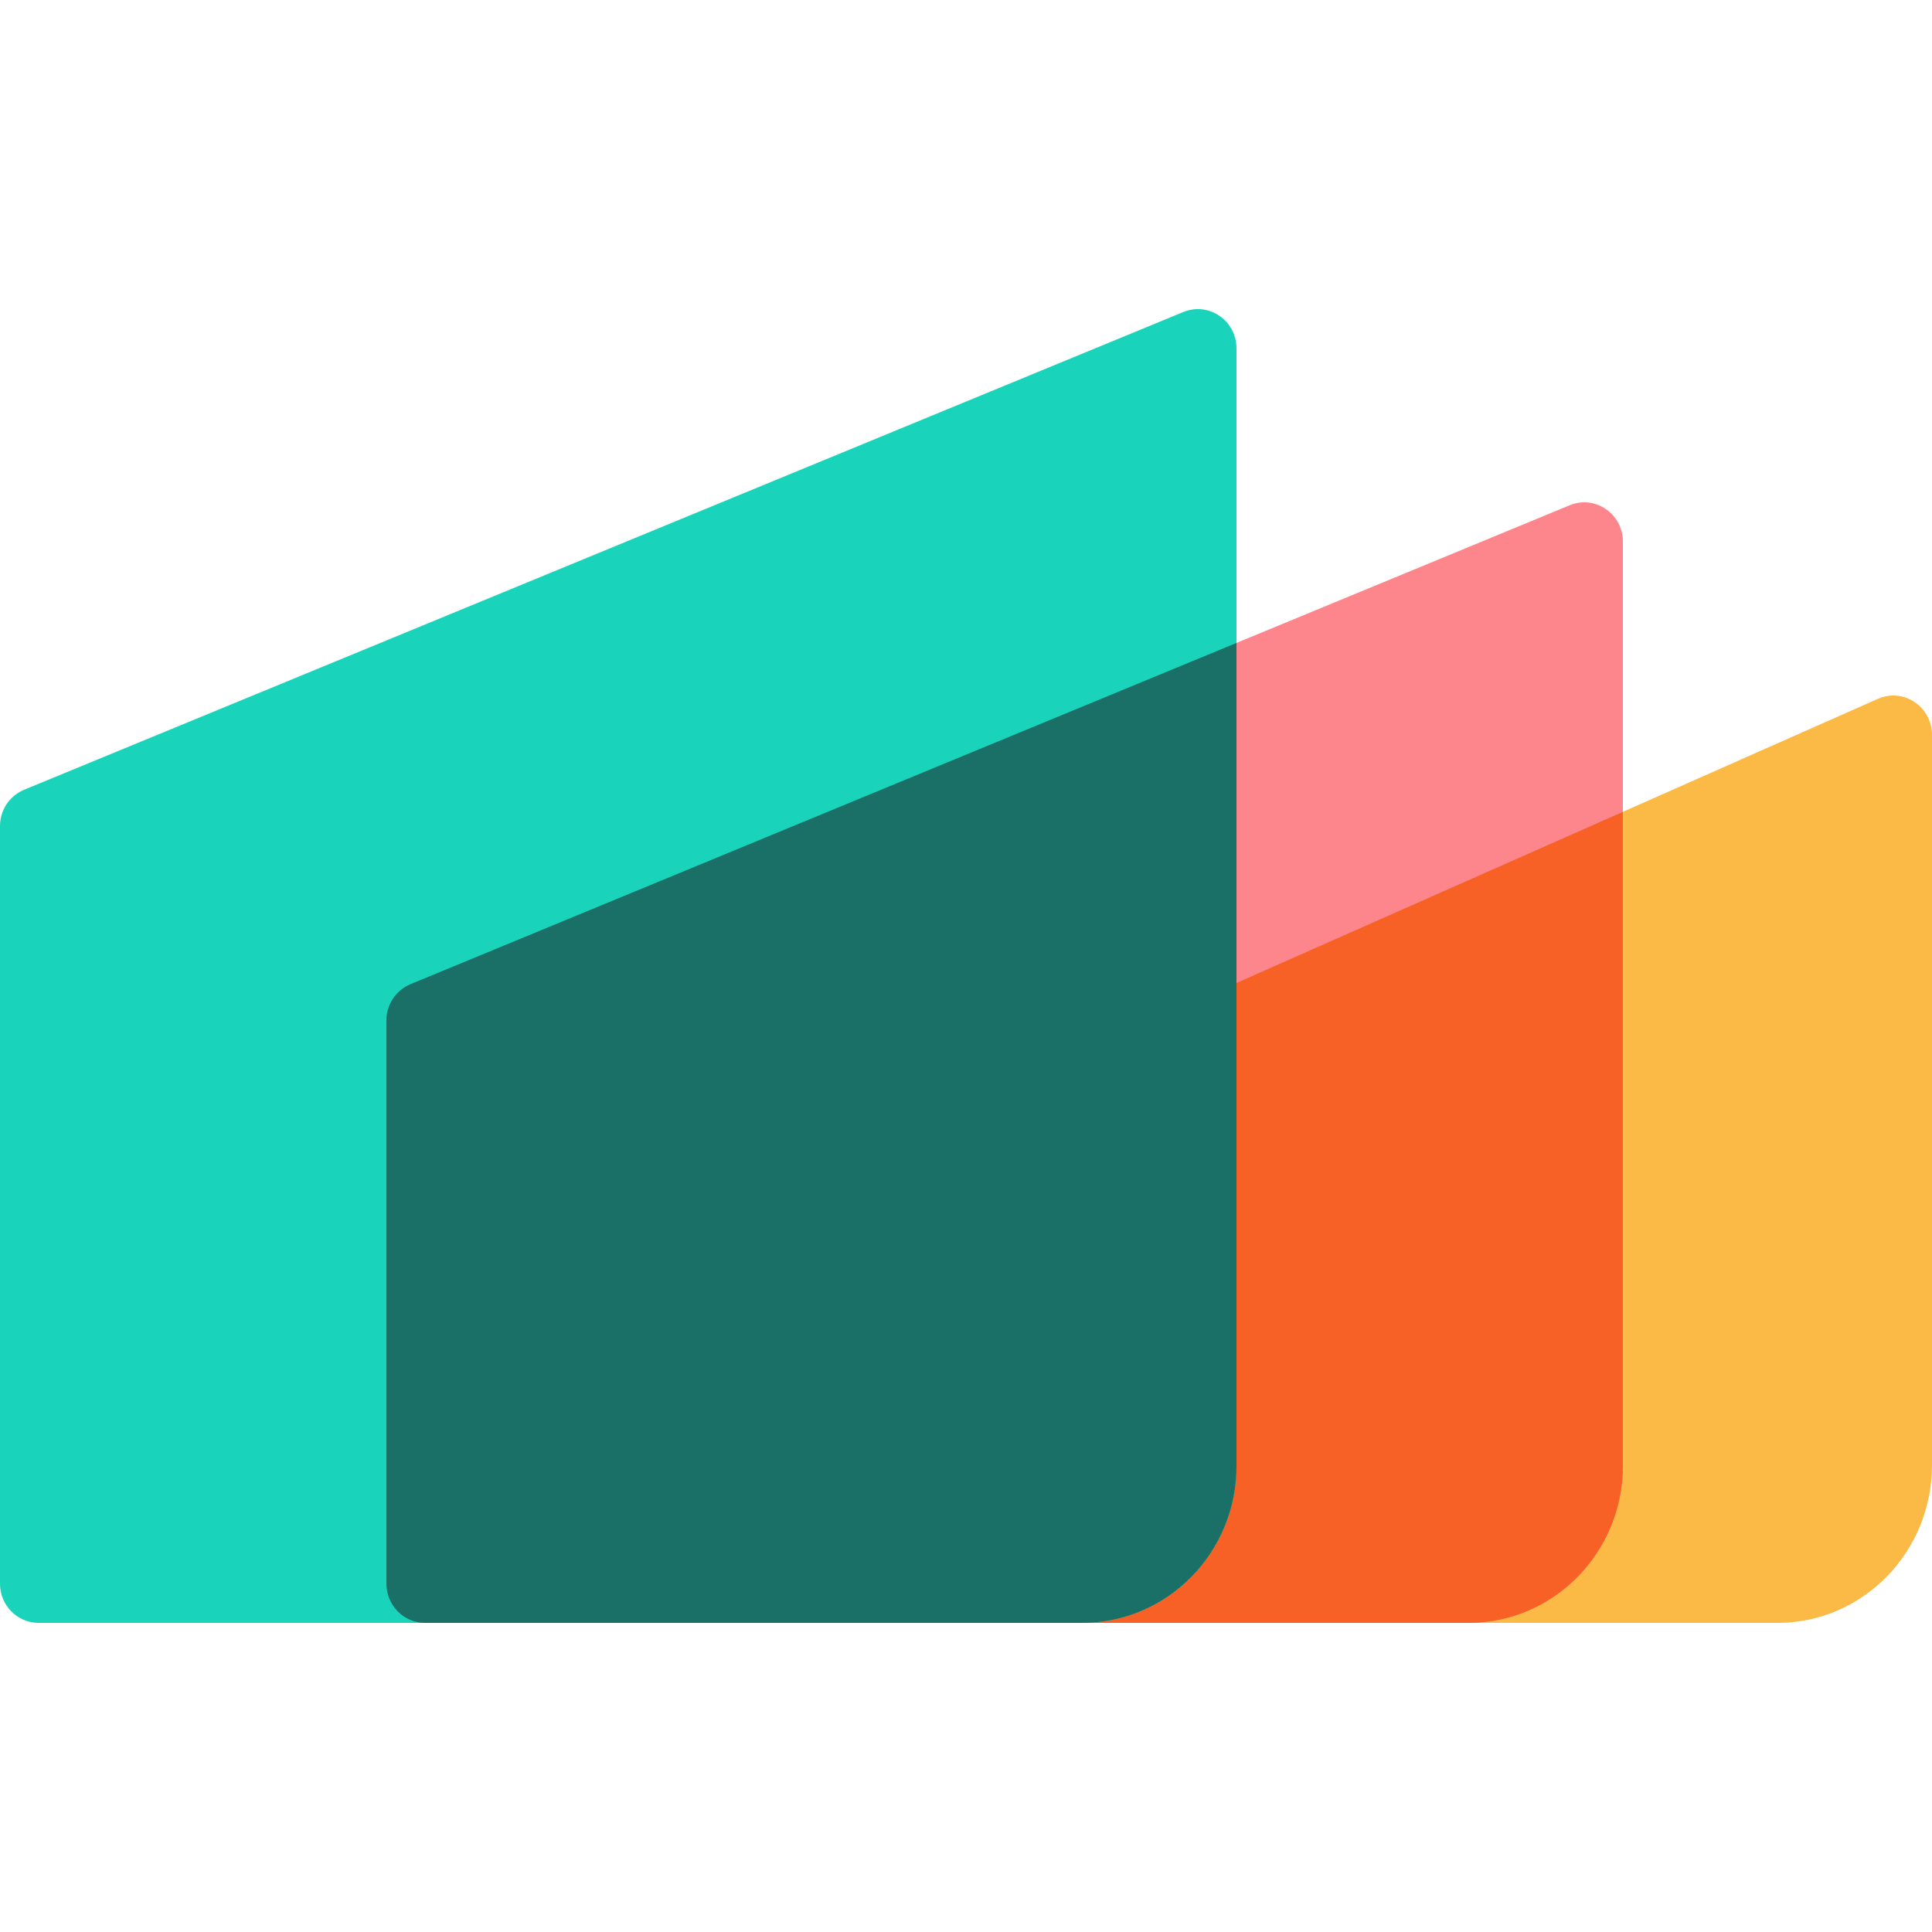
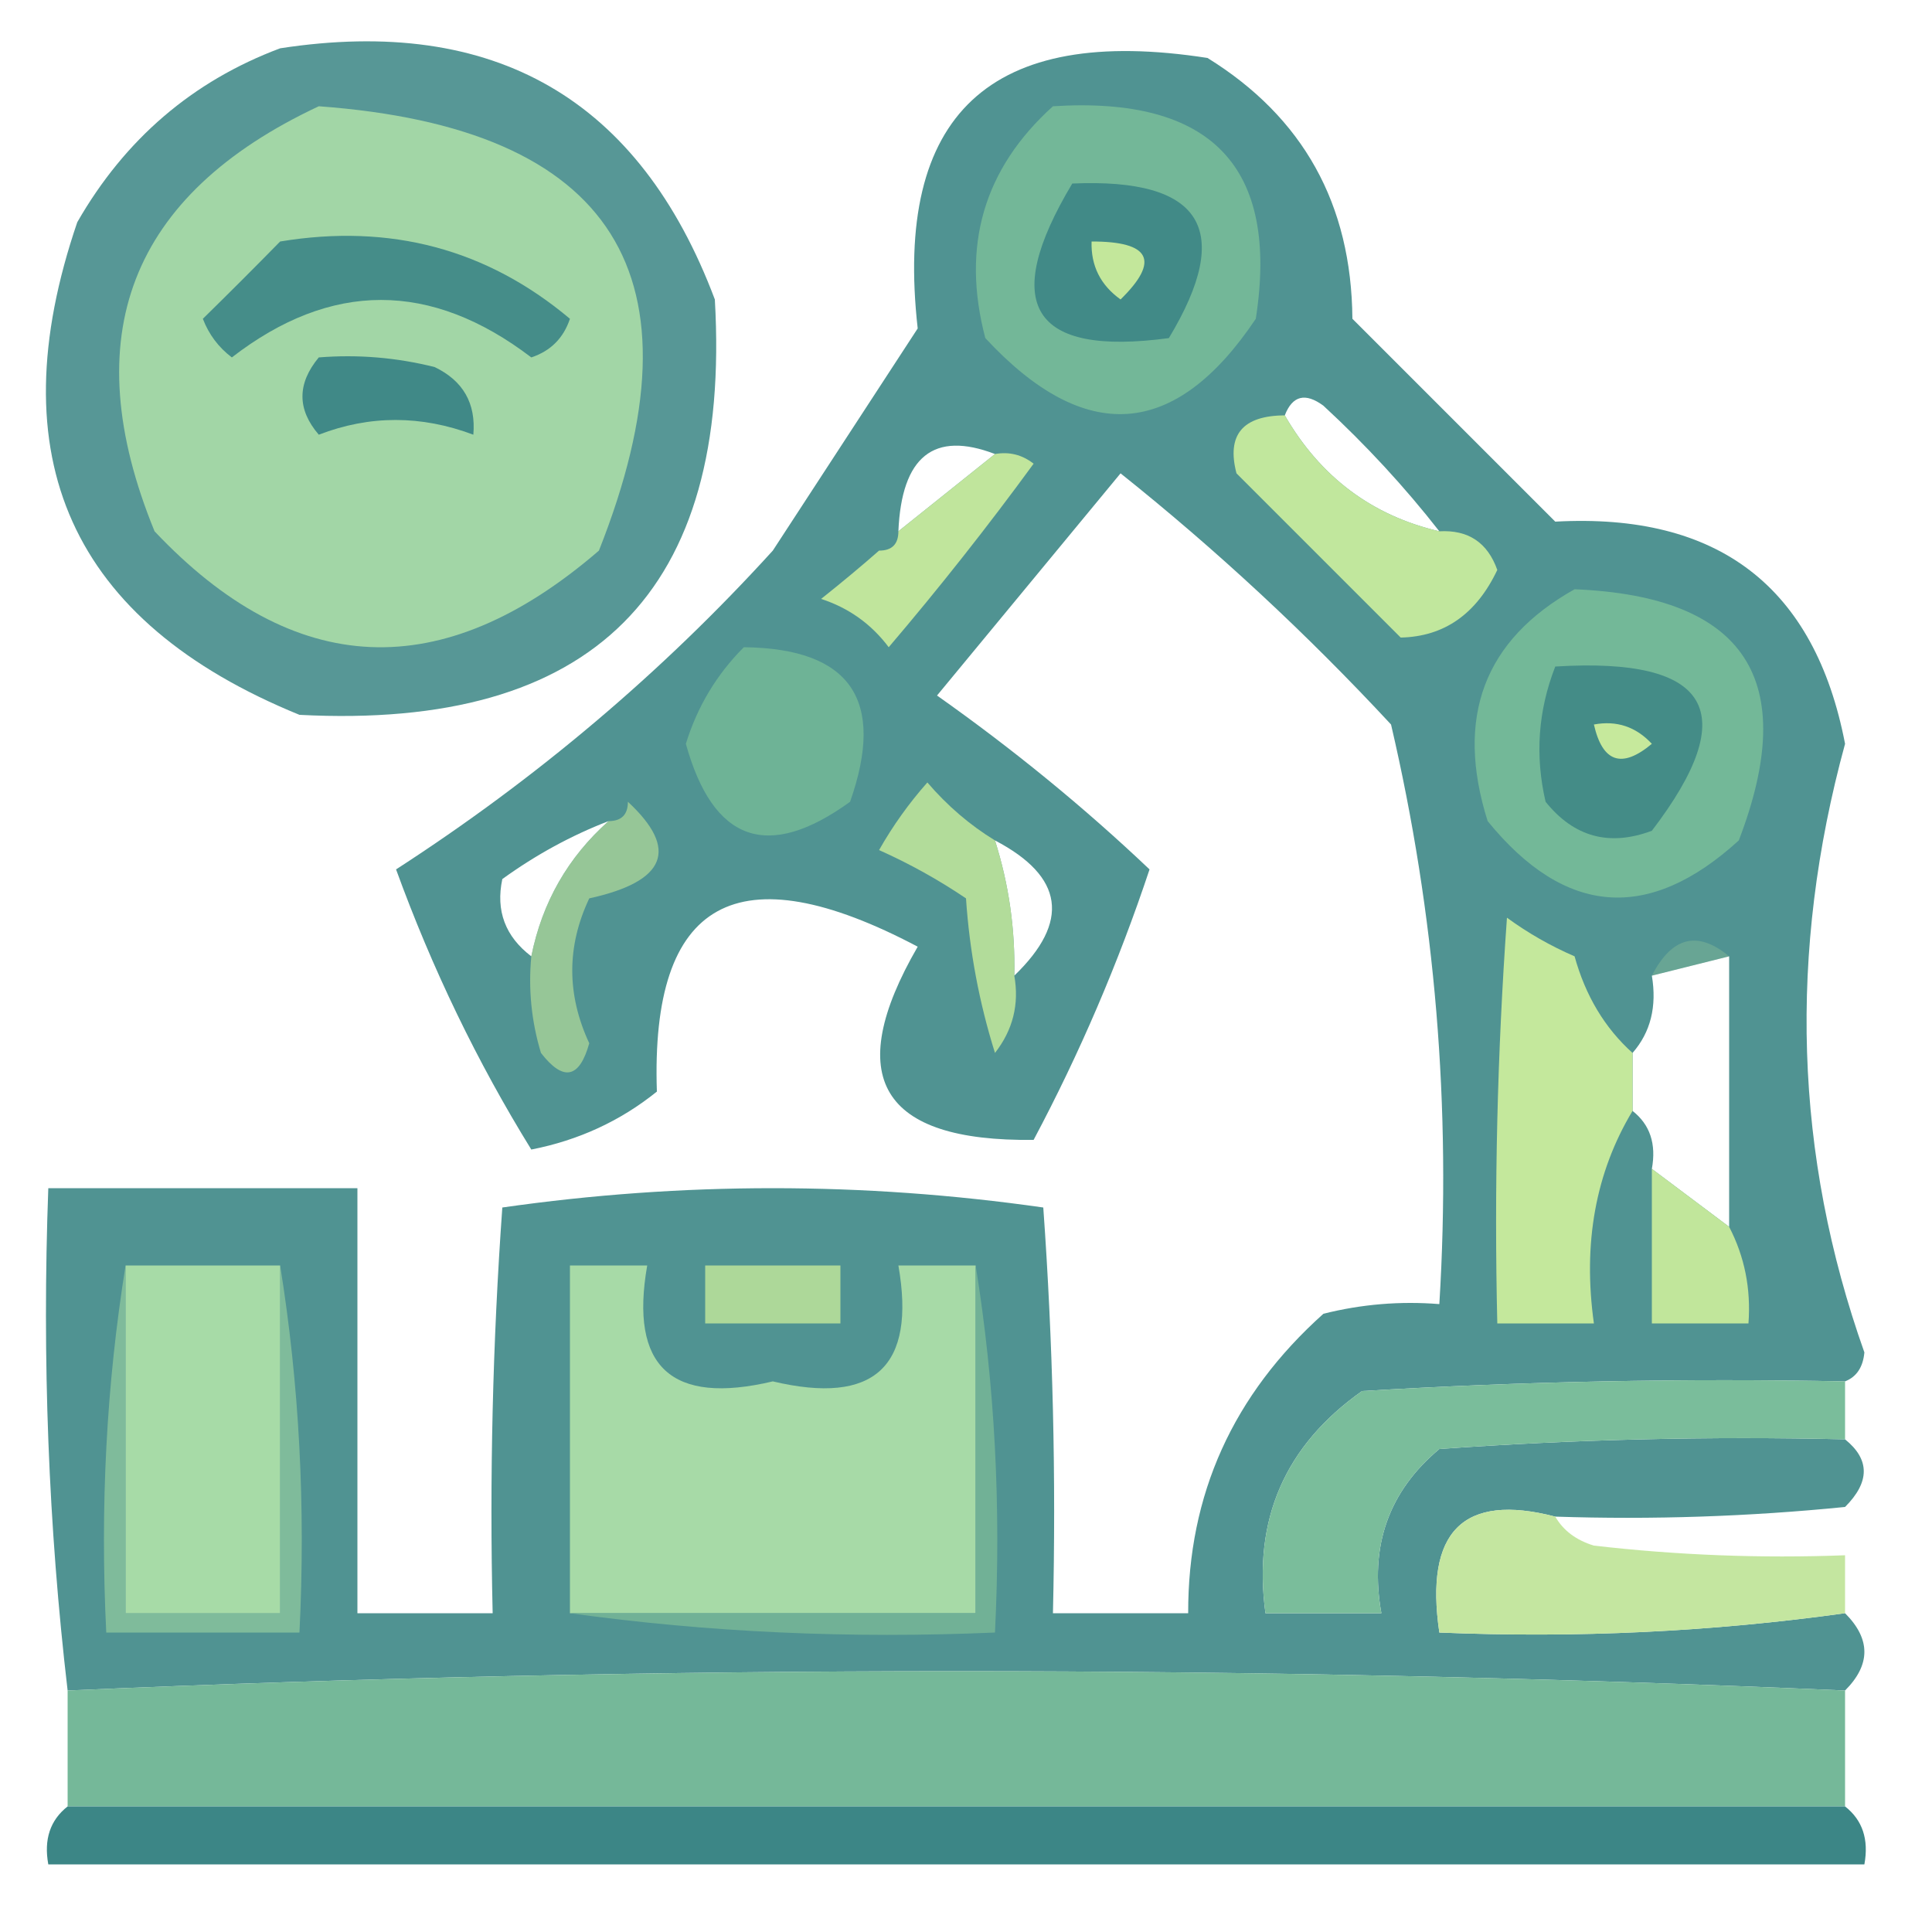
- <svg xmlns="http://www.w3.org/2000/svg" width="50" height="50" viewBox="0 0 50 50">
-   <path d="M50 19.023c0-.735-.737-1.23-1.398-.938l-28 12.403a1.026 1.026 0 0 0-.602.939v9.55c0 .565.448 1.023 1 1.023h25c2.21 0 4-1.83 4-4.089V19.023Z" fill="#FBB945" />
-   <path d="M42 14.018c0-.722-.719-1.214-1.376-.942l-30 12.394a1.017 1.017 0 0 0-.624.943v14.57c0 .562.448 1.017 1 1.017h27c2.21 0 4-1.821 4-4.068V14.018Z" fill="#FC868B" />
-   <path d="m42 21.01-21.398 9.478c-.365.162-.602.53-.602.938v9.552c0 .564.448 1.022 1 1.022h17c2.21 0 4-1.822 4-4.068V21.01Z" fill="#F86126" />
-   <path d="M32 9.015c0-.72-.719-1.21-1.376-.94l-30 12.364a1.015 1.015 0 0 0-.624.94v19.607C0 41.546.448 42 1 42h27c2.21 0 4-1.817 4-4.058V9.015Z" fill="#1AD3BB" />
-   <path d="M32 16.639 10.624 25.47a1.017 1.017 0 0 0-.624.943v14.57c0 .562.448 1.017 1 1.017h17c2.21 0 4-1.817 4-4.058V16.64Z" fill="#1A6F66" />
+ <svg xmlns="http://www.w3.org/2000/svg" version="1.1" width="100px" height="100px" style="shape-rendering:geometricPrecision; text-rendering:geometricPrecision; image-rendering:optimizeQuality; fill-rule:evenodd; clip-rule:evenodd">
+   <g>
+     <path style="opacity:0.869" fill="#3e8886" d="M 14.5,2.5 C 25.599,0.794 33.099,5.128 37,15.5C 37.874,30.626 30.707,37.793 15.5,37C 3.674,32.177 -0.16,23.677 4,11.5C 6.468,7.199 9.968,4.199 14.5,2.5 Z" />
+   </g>
+   <g>
+     <path style="opacity:0.902" fill="#3d8786" d="M 95.5,71.5 C 87.16,71.334 78.827,71.5 70.5,72C 66.507,74.819 64.84,78.653 65.5,83.5C 67.5,83.5 69.5,83.5 71.5,83.5C 70.875,80.029 71.875,77.196 74.5,75C 81.492,74.5 88.492,74.334 95.5,74.5C 96.791,75.542 96.791,76.708 95.5,78C 90.511,78.499 85.511,78.666 80.5,78.5C 75.733,77.262 73.733,79.262 74.5,84.5C 81.588,84.796 88.588,84.462 95.5,83.5C 96.833,84.833 96.833,86.167 95.5,87.5C 64.833,86.167 34.167,86.167 3.5,87.5C 2.507,79.016 2.174,70.349 2.5,61.5C 7.833,61.5 13.167,61.5 18.5,61.5C 18.5,68.833 18.5,76.167 18.5,83.5C 20.833,83.5 23.167,83.5 25.5,83.5C 25.334,76.492 25.5,69.492 26,62.5C 35.333,61.167 44.667,61.167 54,62.5C 54.5,69.492 54.666,76.492 54.5,83.5C 56.833,83.5 59.167,83.5 61.5,83.5C 61.485,77.357 63.818,72.19 68.5,68C 70.473,67.504 72.473,67.338 74.5,67.5C 75.125,57.326 74.292,47.326 72,37.5C 67.634,32.799 62.968,28.466 58,24.5C 54.833,28.333 51.667,32.167 48.5,36C 52.448,38.787 56.114,41.787 59.5,45C 57.885,49.848 55.885,54.515 53.5,59C 45.585,59.099 43.585,55.765 47.5,49C 38.164,44.067 33.664,46.567 34,56.5C 32.115,58.02 29.949,59.02 27.5,59.5C 24.703,54.973 22.37,50.14 20.5,45C 27.77,40.3 34.27,34.8 40,28.5C 42.5,24.667 45,20.833 47.5,17C 46.254,5.917 51.254,1.25 62.5,3C 67.453,6.066 69.953,10.566 70,16.5C 73.5,20 77,23.5 80.5,27C 88.934,26.534 93.934,30.367 95.5,38.5C 92.544,49.295 92.877,59.795 96.5,70C 96.43,70.765 96.097,71.265 95.5,71.5 Z M 74.5,27.5 C 71.01,26.687 68.344,24.687 66.5,21.5C 66.897,20.475 67.563,20.308 68.5,21C 70.706,23.037 72.706,25.203 74.5,27.5 Z M 51.5,23.5 C 49.833,24.833 48.167,26.167 46.5,27.5C 46.668,23.621 48.335,22.288 51.5,23.5 Z M 31.5,42.5 C 29.396,44.372 28.063,46.705 27.5,49.5C 26.152,48.473 25.652,47.14 26,45.5C 27.741,44.242 29.574,43.242 31.5,42.5 Z M 51.5,43.5 C 55.067,45.368 55.401,47.701 52.5,50.5C 52.552,48.097 52.219,45.764 51.5,43.5 Z M 89.5,49.5 C 89.5,54.167 89.5,58.833 89.5,63.5C 88.167,62.5 86.833,61.5 85.5,60.5C 85.737,59.209 85.404,58.209 84.5,57.5C 84.5,56.5 84.5,55.5 84.5,54.5C 85.434,53.432 85.768,52.099 85.5,50.5C 86.833,50.167 88.167,49.833 89.5,49.5 Z" />
+   </g>
+   <g>
+     <path style="opacity:1" fill="#a2d6a6" d="M 16.5,5.5 C 31.796,6.622 36.63,14.289 31,28.5C 22.895,35.488 15.228,35.154 8,27.5C 3.876,17.422 6.71,10.088 16.5,5.5 Z" />
+   </g>
+   <g>
+     <path style="opacity:1" fill="#73b798" d="M 54.5,5.5 C 62.717,4.976 66.217,8.643 65,16.5C 60.829,22.729 56.163,23.062 51,17.5C 49.745,12.738 50.912,8.738 54.5,5.5 Z" />
+   </g>
+   <g>
+     <path style="opacity:1" fill="#418a87" d="M 55.5,9.5 C 62.225,9.204 63.892,11.871 60.5,17.5C 53.402,18.457 51.735,15.79 55.5,9.5 Z" />
+   </g>
+   <g>
+     <path style="opacity:1" fill="#458d89" d="M 14.5,12.5 C 20.203,11.557 25.203,12.89 29.5,16.5C 29.167,17.5 28.5,18.167 27.5,18.5C 22.299,14.534 17.132,14.534 12,18.5C 11.308,17.975 10.808,17.308 10.5,16.5C 11.867,15.16 13.2,13.827 14.5,12.5 Z" />
+   </g>
+   <g>
+     <path style="opacity:1" fill="#c3e79b" d="M 56.5,12.5 C 59.548,12.494 60.048,13.494 58,15.5C 56.961,14.756 56.461,13.756 56.5,12.5 Z" />
+   </g>
+   <g>
+     <path style="opacity:1" fill="#408987" d="M 16.5,18.5 C 18.527,18.338 20.527,18.505 22.5,19C 23.973,19.71 24.64,20.876 24.5,22.5C 21.8,21.484 19.134,21.484 16.5,22.5C 15.374,21.192 15.374,19.858 16.5,18.5 Z" />
+   </g>
+   <g>
+     <path style="opacity:0.939" fill="#c8ec9d" d="M 66.5,21.5 C 68.344,24.687 71.01,26.687 74.5,27.5C 75.995,27.415 76.995,28.081 77.5,29.5C 76.418,31.784 74.752,32.95 72.5,33C 69.667,30.167 66.833,27.333 64,24.5C 63.481,22.511 64.314,21.511 66.5,21.5 Z" />
+   </g>
+   <g>
+     <path style="opacity:0.911" fill="#caec9d" d="M 51.5,23.5 C 52.239,23.369 52.906,23.536 53.5,24C 51.12,27.258 48.62,30.424 46,33.5C 45.097,32.299 43.931,31.465 42.5,31C 43.571,30.148 44.571,29.315 45.5,28.5C 46.167,28.5 46.5,28.167 46.5,27.5C 48.167,26.167 49.833,24.833 51.5,23.5 Z" />
+   </g>
+   <g>
+     <path style="opacity:1" fill="#73b898" d="M 81.5,30.5 C 90.35,30.864 93.184,35.197 90,43.5C 85.337,47.753 81.003,47.42 77,42.5C 75.309,37.131 76.809,33.131 81.5,30.5 Z" />
+   </g>
+   <g>
+     <path style="opacity:1" fill="#6eb396" d="M 38.5,33.5 C 44.023,33.562 45.856,36.229 44,41.5C 39.742,44.581 36.909,43.581 35.5,38.5C 36.092,36.578 37.092,34.911 38.5,33.5 Z" />
+   </g>
+   <g>
+     <path style="opacity:1" fill="#448c87" d="M 80.5,34.5 C 88.543,34.003 90.21,36.836 85.5,43C 83.299,43.825 81.466,43.325 80,41.5C 79.444,39.115 79.61,36.782 80.5,34.5 Z" />
+   </g>
+   <g>
+     <path style="opacity:1" fill="#c6e99c" d="M 82.5,37.5 C 83.675,37.281 84.675,37.614 85.5,38.5C 83.948,39.798 82.948,39.465 82.5,37.5 Z" />
+   </g>
+   <g>
+     <path style="opacity:0.832" fill="#c7ea9b" d="M 51.5,43.5 C 52.219,45.764 52.552,48.097 52.5,50.5C 52.762,51.978 52.429,53.311 51.5,54.5C 50.682,51.893 50.182,49.226 50,46.5C 48.581,45.54 47.081,44.706 45.5,44C 46.211,42.745 47.044,41.579 48,40.5C 49.039,41.71 50.206,42.71 51.5,43.5 Z" />
+   </g>
+   <g>
+     <path style="opacity:0.627" fill="#bfe49b" d="M 32.5,41.5 C 35.151,43.959 34.484,45.625 30.5,46.5C 29.327,48.979 29.327,51.479 30.5,54C 29.99,55.826 29.156,55.993 28,54.5C 27.506,52.866 27.34,51.199 27.5,49.5C 28.063,46.705 29.396,44.372 31.5,42.5C 32.167,42.5 32.5,42.167 32.5,41.5 Z" />
+   </g>
+   <g>
+     <path style="opacity:0.981" fill="#c6ea9c" d="M 84.5,54.5 C 84.5,55.5 84.5,56.5 84.5,57.5C 82.586,60.684 81.92,64.351 82.5,68.5C 80.833,68.5 79.167,68.5 77.5,68.5C 77.334,61.492 77.5,54.492 78,47.5C 79.085,48.293 80.252,48.96 81.5,49.5C 82.065,51.544 83.065,53.21 84.5,54.5 Z" />
+   </g>
+   <g>
+     <path style="opacity:0.212" fill="#c2e79a" d="M 89.5,49.5 C 88.167,49.833 86.833,50.167 85.5,50.5C 86.538,48.48 87.872,48.147 89.5,49.5 Z" />
+   </g>
+   <g>
+     <path style="opacity:0.961" fill="#c5e99c" d="M 85.5,60.5 C 86.833,61.5 88.167,62.5 89.5,63.5C 90.301,65.042 90.634,66.709 90.5,68.5C 88.833,68.5 87.167,68.5 85.5,68.5C 85.5,65.833 85.5,63.167 85.5,60.5 Z" />
+   </g>
+   <g>
+     <path style="opacity:1" fill="#7fbb9b" d="M 6.5,65.5 C 6.5,71.5 6.5,77.5 6.5,83.5C 9.167,83.5 11.833,83.5 14.5,83.5C 14.5,77.5 14.5,71.5 14.5,65.5C 15.49,71.645 15.823,77.978 15.5,84.5C 12.167,84.5 8.833,84.5 5.5,84.5C 5.176,77.978 5.51,71.645 6.5,65.5 Z" />
+   </g>
+   <g>
+     <path style="opacity:1" fill="#a7dba7" d="M 6.5,65.5 C 9.167,65.5 11.833,65.5 14.5,65.5C 14.5,71.5 14.5,77.5 14.5,83.5C 11.833,83.5 9.167,83.5 6.5,83.5C 6.5,77.5 6.5,71.5 6.5,65.5 Z" />
+   </g>
+   <g>
+     <path style="opacity:1" fill="#a7daa7" d="M 50.5,65.5 C 50.5,71.5 50.5,77.5 50.5,83.5C 43.5,83.5 36.5,83.5 29.5,83.5C 29.5,77.5 29.5,71.5 29.5,65.5C 30.833,65.5 32.167,65.5 33.5,65.5C 32.579,70.745 34.746,72.745 40,71.5C 45.254,72.745 47.421,70.745 46.5,65.5C 47.833,65.5 49.167,65.5 50.5,65.5 Z" />
+   </g>
+   <g>
+     <path style="opacity:1" fill="#add899" d="M 36.5,65.5 C 38.833,65.5 41.167,65.5 43.5,65.5C 43.5,66.5 43.5,67.5 43.5,68.5C 41.167,68.5 38.833,68.5 36.5,68.5C 36.5,67.5 36.5,66.5 36.5,65.5 Z" />
+   </g>
+   <g>
+     <path style="opacity:0.983" fill="#78bc99" d="M 95.5,71.5 C 95.5,72.5 95.5,73.5 95.5,74.5C 88.492,74.334 81.492,74.5 74.5,75C 71.875,77.196 70.875,80.029 71.5,83.5C 69.5,83.5 67.5,83.5 65.5,83.5C 64.84,78.653 66.507,74.819 70.5,72C 78.827,71.5 87.16,71.334 95.5,71.5 Z" />
+   </g>
+   <g>
+     <path style="opacity:0.946" fill="#c1e59b" d="M 80.5,78.5 C 80.918,79.222 81.584,79.722 82.5,80C 86.821,80.499 91.154,80.666 95.5,80.5C 95.5,81.5 95.5,82.5 95.5,83.5C 88.588,84.462 81.588,84.796 74.5,84.5C 73.733,79.262 75.733,77.262 80.5,78.5 Z" />
+   </g>
+   <g>
+     <path style="opacity:1" fill="#71b196" d="M 50.5,65.5 C 51.49,71.645 51.824,77.978 51.5,84.5C 43.981,84.825 36.648,84.492 29.5,83.5C 36.5,83.5 43.5,83.5 50.5,83.5C 50.5,77.5 50.5,71.5 50.5,65.5 Z" />
+   </g>
+   <g>
+     <path style="opacity:0.985" fill="#73b798" d="M 95.5,87.5 C 95.5,89.5 95.5,91.5 95.5,93.5C 64.833,93.5 34.167,93.5 3.5,93.5C 3.5,91.5 3.5,89.5 3.5,87.5C 34.167,86.167 64.833,86.167 95.5,87.5 Z" />
+   </g>
+   <g>
+     <path style="opacity:0.99" fill="#3a8585" d="M 3.5,93.5 C 34.167,93.5 64.833,93.5 95.5,93.5C 96.404,94.209 96.737,95.209 96.5,96.5C 65.167,96.5 33.833,96.5 2.5,96.5C 2.263,95.209 2.596,94.209 3.5,93.5 Z" />
+   </g>
</svg>
